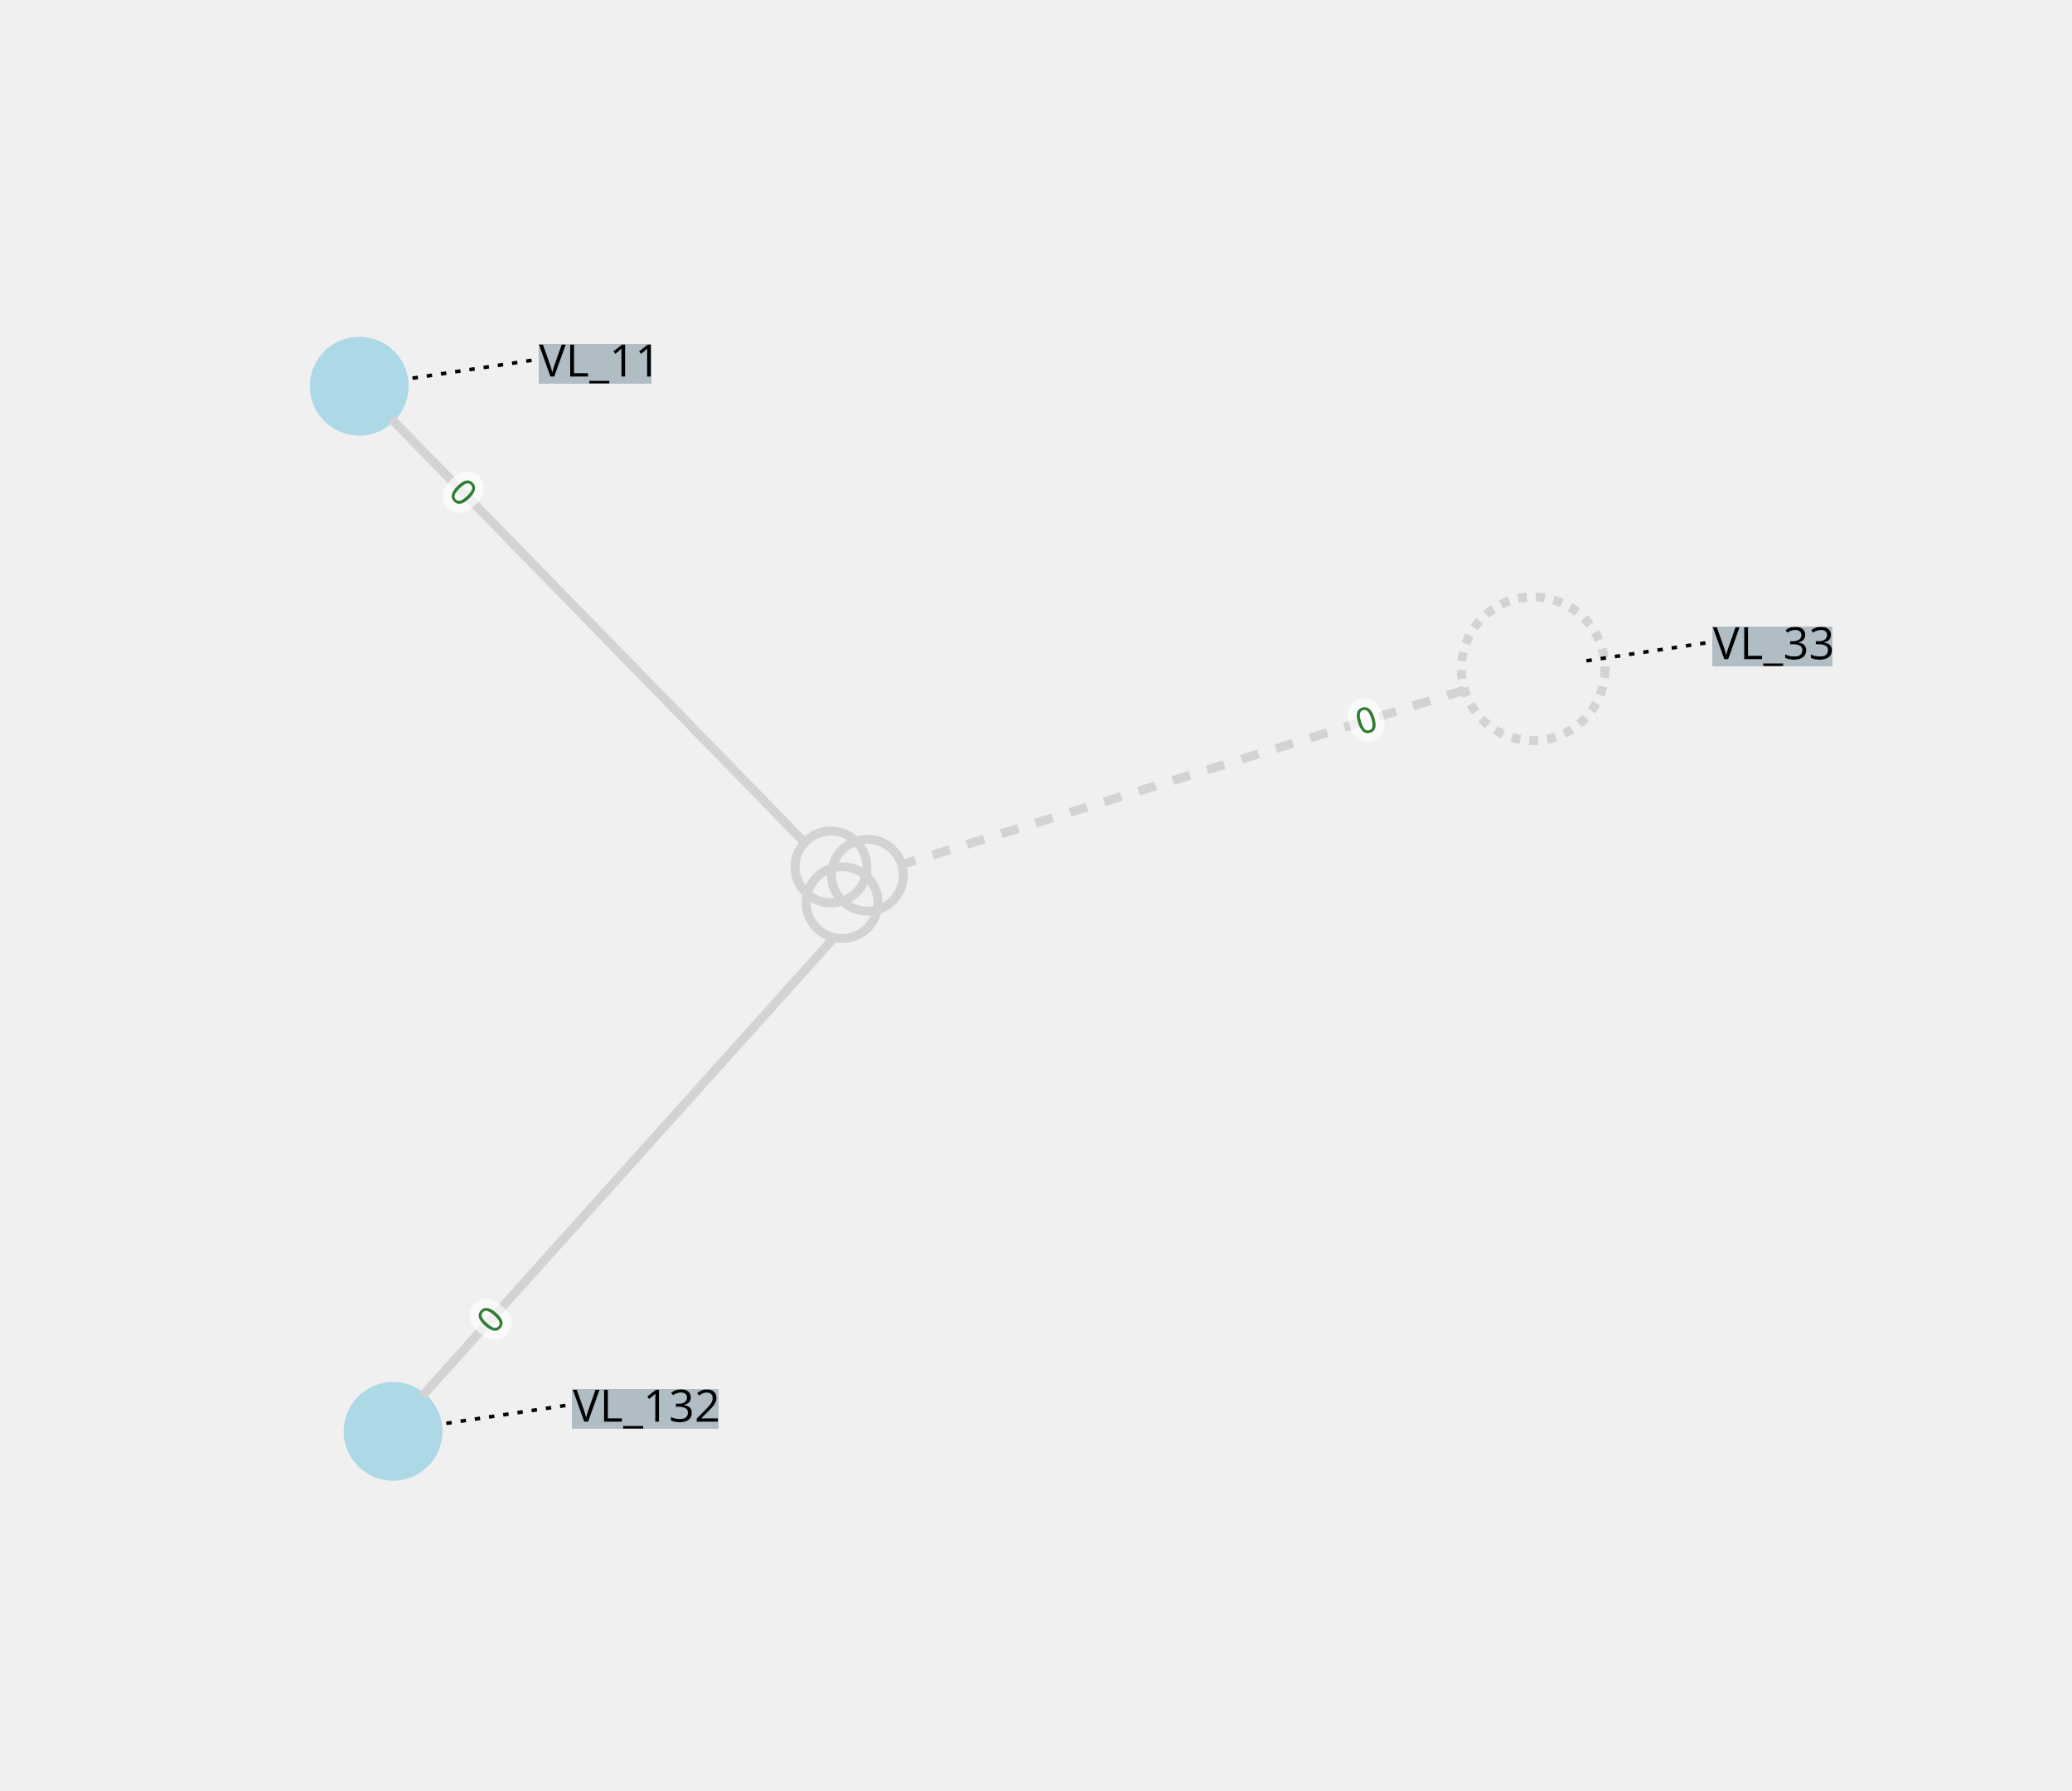
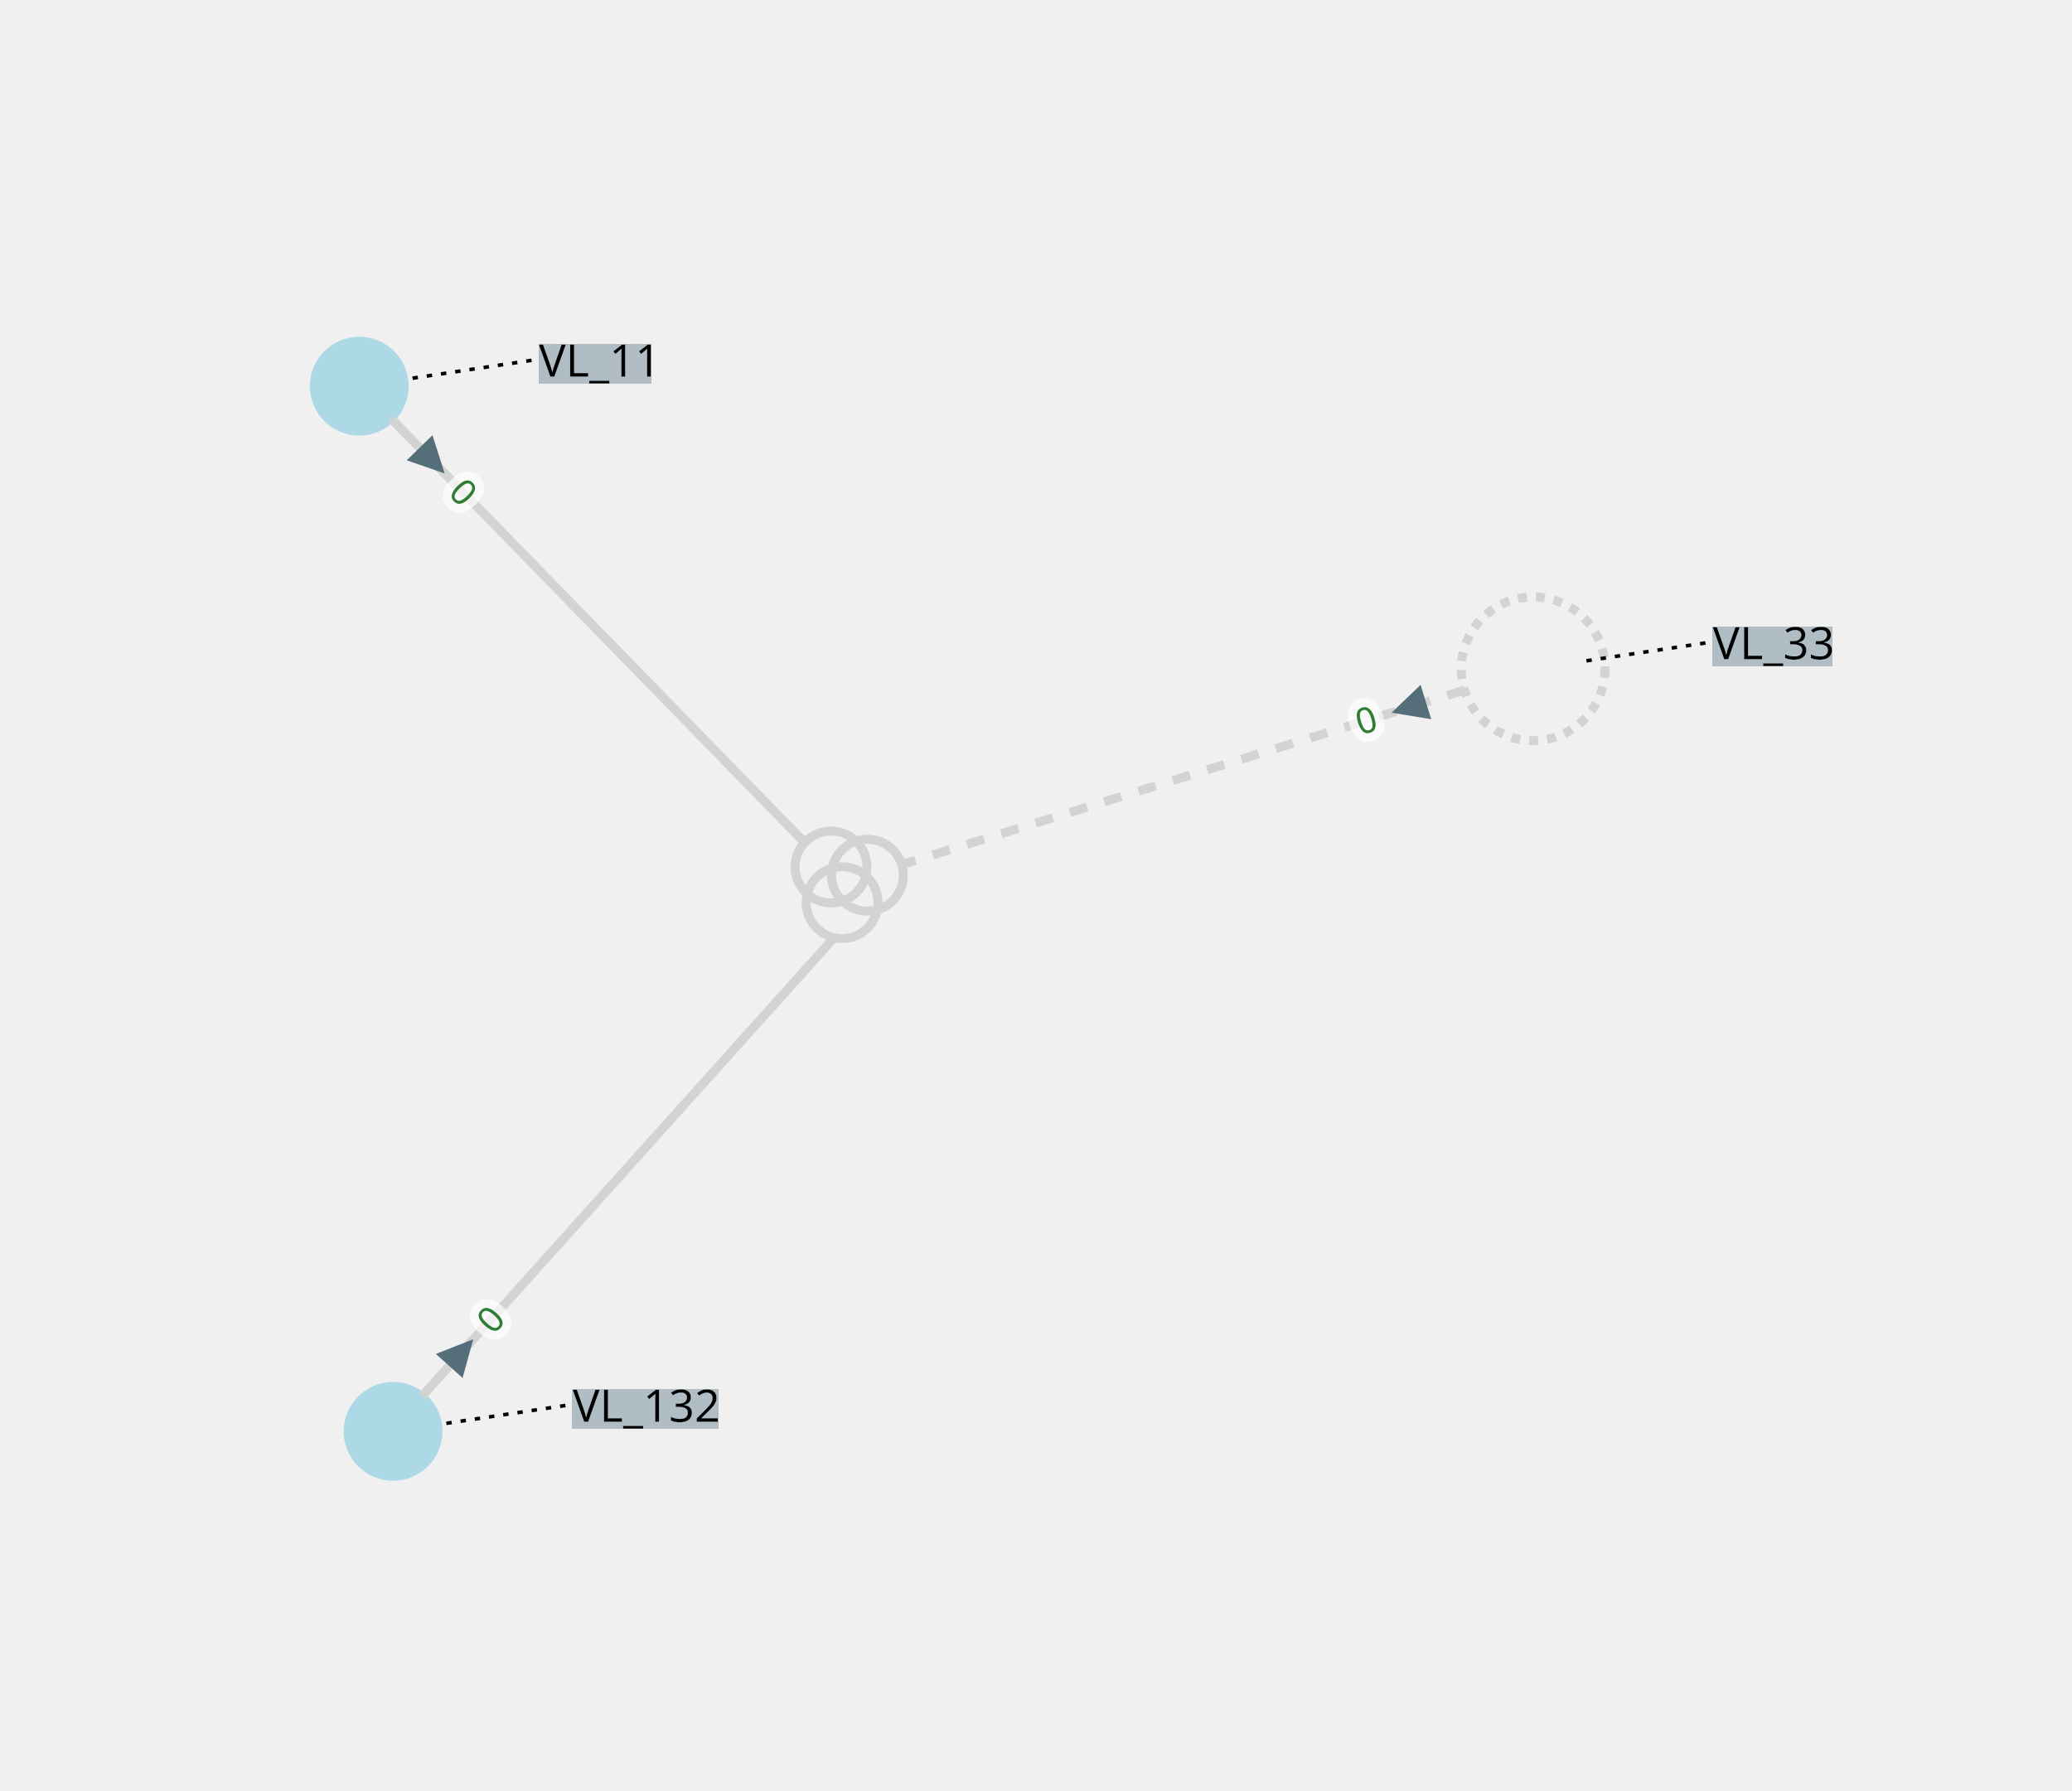
<svg xmlns="http://www.w3.org/2000/svg" width="800.00" height="691.36" viewBox="-398.78 -437.73 1153.52 996.87">
  <style>
.nad-branch-edges polyline, .nad-branch-edges path {stroke: var(--nad-vl-color, lightgrey); stroke-width: 5; fill: none}
.nad-branch-edges circle {stroke: var(--nad-vl-color, lightgrey); stroke-width: 5; fill: none}
.nad-3wt-edges polyline {stroke: var(--nad-vl-color, lightgrey); stroke-width: 5; fill: none}
.nad-text-edges {stroke: black; stroke-width: 2; stroke-dasharray: 3,5}
.nad-branch-edges .nad-disconnected polyline, .nad-3wt-edges .nad-disconnected polyline {stroke-dasharray: 10,10}
.nad-vl-nodes circle, .nad-vl-nodes path {fill: var(--nad-vl-color, lightblue)}
.nad-vl-nodes circle.nad-unknown-busnode {stroke: lightgrey; stroke-width: 5; stroke-dasharray: 5,5; fill: none}
.nad-hvdc-edge polyline.nad-hvdc {stroke: grey; stroke-width: 20}
.nad-3wt-nodes circle {stroke: var(--nad-vl-color, lightgrey); stroke-width: 5; fill: none}
.nad-state-out .nad-arrow-in {visibility: hidden}
.nad-state-in .nad-arrow-out {visibility: hidden}
.nad-active path {stroke: none; fill: #546e7a}
.nad-active {visibility: visible}
.nad-reactive {visibility: hidden}
.nad-reactive path {stroke: none; fill: #0277bd}
.nad-text-background {flood-color: #90a4aeaa}
.nad-text-nodes {font: 25px "Verdana"; fill: black; dominant-baseline: central}
.nad-edge-infos text {font: 20px "Verdana"; dominant-baseline:middle; stroke: #FFFFFFAA; stroke-width: 10; stroke-linejoin:round; paint-order: stroke}
.nad-edge-infos .nad-state-in text {fill: #b71c1c}
.nad-edge-infos .nad-state-out text {fill: #2e7d32}
.nad-vl0to30 {--nad-vl-color: #AFB42B}
.nad-vl30to50 {--nad-vl-color: #EF9A9A}
.nad-vl50to70 {--nad-vl-color: #9C27B0}
.nad-vl70to120 {--nad-vl-color: #E65100}
.nad-vl120to180 {--nad-vl-color: #00ACC1}
.nad-vl180to300 {--nad-vl-color: #2E7D32}
.nad-vl300to500 {--nad-vl-color: #D32F2F}
.nad-branch-edges .nad-overload polyline, .nad-branch-edges .nad-overload path {animation: line-blink 3s infinite}
.nad-vl-nodes .nad-overvoltage {animation: node-over-blink 3s infinite}
.nad-vl-nodes .nad-undervoltage {animation: node-under-blink 3s infinite}

@keyframes line-blink {
  0%, 80%, 100% {stroke: var(--nad-vl-color, black); stroke-width: 5}
  40% {stroke: #FFEB3B; stroke-width: 15}
}
@keyframes node-over-blink {
  0%, 80%, 100% {stroke: white; stroke-width: 0}
  40% {stroke: #ff5722; stroke-width: 15}
}
@keyframes node-under-blink {
  0%, 80%, 100% {stroke: white; stroke-width: 0}
  40% {stroke: #00BCD4; stroke-width: 15}
}
</style>
  <defs>
    <filter id="textBgFilter" x="0" y="0" width="1" height="1">
      <feFlood class="nad-text-background" />
      <feComposite in="SourceGraphic" operator="over" />
    </filter>
  </defs>
  <g class="nad-vl-nodes">
    <g transform="translate(-198.78,-222.73)" id="0" class="nad-vl0to30">
      <circle r="27.50" id="1" />
    </g>
    <g transform="translate(-179.95,359.14)" id="2" class="nad-vl120to180">
      <circle r="27.50" id="3" />
    </g>
    <g transform="translate(454.74,-65.39)" id="4" class="nad-vl30to50">
      <circle class="nad-unknown-busnode" r="40.00" />
    </g>
  </g>
  <g class="nad-branch-edges" />
  <g class="nad-3wt-edges">
    <g id="6" class="nad-vl0to30">
      <polyline points="-180.89,-204.55 49.18,31.35" />
      <g class="nad-edge-infos" transform="translate(-158.20,-181.29)">
        <g class="nad-active nad-state-out">
          <g transform="rotate(135.72)">
-             <path class="nad-arrow-in" d="M-0.1 -0.1 H0.1 L0 0.1z" />
-             <path class="nad-arrow-out" d="M-0.1 0.1 H0.1 L0 -0.1z" />
+             <path class="nad-arrow-in" d="M-10 -10 H10 L0 10z" />
+             <path class="nad-arrow-out" d="M-10 10 H10 L0 -10z" />
          </g>
          <text transform="rotate(45.72)" x="19.00">0</text>
        </g>
        <g class="nad-reactive nad-state-out">
          <g transform="rotate(135.72)">
-             <path class="nad-arrow-in" d="M-0.1 -0.1 H0.1 L0 0.1z" />
-             <path class="nad-arrow-out" d="M-0.1 0.1 H0.1 L0 -0.1z" />
+             <path class="nad-arrow-in" d="M-10 -10 H10 L0 10z" />
+             <path class="nad-arrow-out" d="M-10 10 H10 L0 -10z" />
          </g>
          <text transform="rotate(45.72)" x="19.00">0</text>
        </g>
      </g>
    </g>
    <g id="7" class="nad-vl120to180">
      <polyline points="-163.72,339.48 65.60,84.29" />
      <g class="nad-edge-infos" transform="translate(-142.00,315.30)">
        <g class="nad-active nad-state-out">
          <g transform="rotate(41.94)">
-             <path class="nad-arrow-in" d="M-0.1 -0.1 H0.1 L0 0.1z" />
-             <path class="nad-arrow-out" d="M-0.1 0.1 H0.1 L0 -0.1z" />
+             <path class="nad-arrow-in" d="M-10 -10 H10 L0 10z" />
+             <path class="nad-arrow-out" d="M-10 10 H10 L0 -10z" />
          </g>
          <text transform="rotate(-48.06)" x="19.00">0</text>
        </g>
        <g class="nad-reactive nad-state-out">
          <g transform="rotate(41.94)">
-             <path class="nad-arrow-in" d="M-0.1 -0.1 H0.1 L0 0.1z" />
-             <path class="nad-arrow-out" d="M-0.1 0.1 H0.1 L0 -0.1z" />
+             <path class="nad-arrow-in" d="M-10 -10 H10 L0 10z" />
+             <path class="nad-arrow-out" d="M-10 10 H10 L0 -10z" />
          </g>
          <text transform="rotate(-48.06)" x="19.00">0</text>
        </g>
      </g>
    </g>
    <g id="8" class="nad-disconnected nad-vl30to50">
      <polyline points="416.54,-53.55 103.24,43.60" />
      <g class="nad-edge-infos" transform="translate(385.49,-43.92)">
        <g class="nad-active nad-state-out">
          <g transform="rotate(-107.23)">
-             <path class="nad-arrow-in" d="M-0.1 -0.1 H0.1 L0 0.1z" />
-             <path class="nad-arrow-out" d="M-0.1 0.1 H0.1 L0 -0.1z" />
+             <path class="nad-arrow-in" d="M-10 -10 H10 L0 10z" />
+             <path class="nad-arrow-out" d="M-10 10 H10 L0 -10z" />
          </g>
          <text transform="rotate(-17.23)" x="-19.00" style="text-anchor:end">0</text>
        </g>
        <g class="nad-reactive nad-state-out">
          <g transform="rotate(-107.23)">
-             <path class="nad-arrow-in" d="M-0.1 -0.1 H0.1 L0 0.1z" />
-             <path class="nad-arrow-out" d="M-0.1 0.1 H0.1 L0 -0.1z" />
+             <path class="nad-arrow-in" d="M-10 -10 H10 L0 10z" />
+             <path class="nad-arrow-out" d="M-10 10 H10 L0 -10z" />
          </g>
          <text transform="rotate(-17.23)" x="-19.00" style="text-anchor:end">0</text>
        </g>
      </g>
    </g>
  </g>
  <g class="nad-3wt-nodes">
    <g>
      <circle class="nad-vl0to30" cx="63.86" cy="44.93" r="20.00" />
      <circle class="nad-vl120to180" cx="70.02" cy="64.79" r="20.00" />
      <circle class="nad-disconnected nad-vl30to50" cx="84.13" cy="49.53" r="20.00" />
    </g>
  </g>
  <g class="nad-text-edges">
    <polyline id="0_edge" points="-169.11,-227.18 -98.78,-237.73" />
    <polyline id="2_edge" points="-150.28,354.69 -79.95,344.14" />
    <polyline id="4_edge" points="484.41,-69.84 554.74,-80.39" />
  </g>
  <g class="nad-text-nodes">
    <text filter="url(#textBgFilter)" y="-237.73" x="-98.78">VL_11</text>
    <text filter="url(#textBgFilter)" y="344.14" x="-79.95">VL_132</text>
    <text filter="url(#textBgFilter)" y="-80.39" x="554.74">VL_33</text>
  </g>
</svg>
